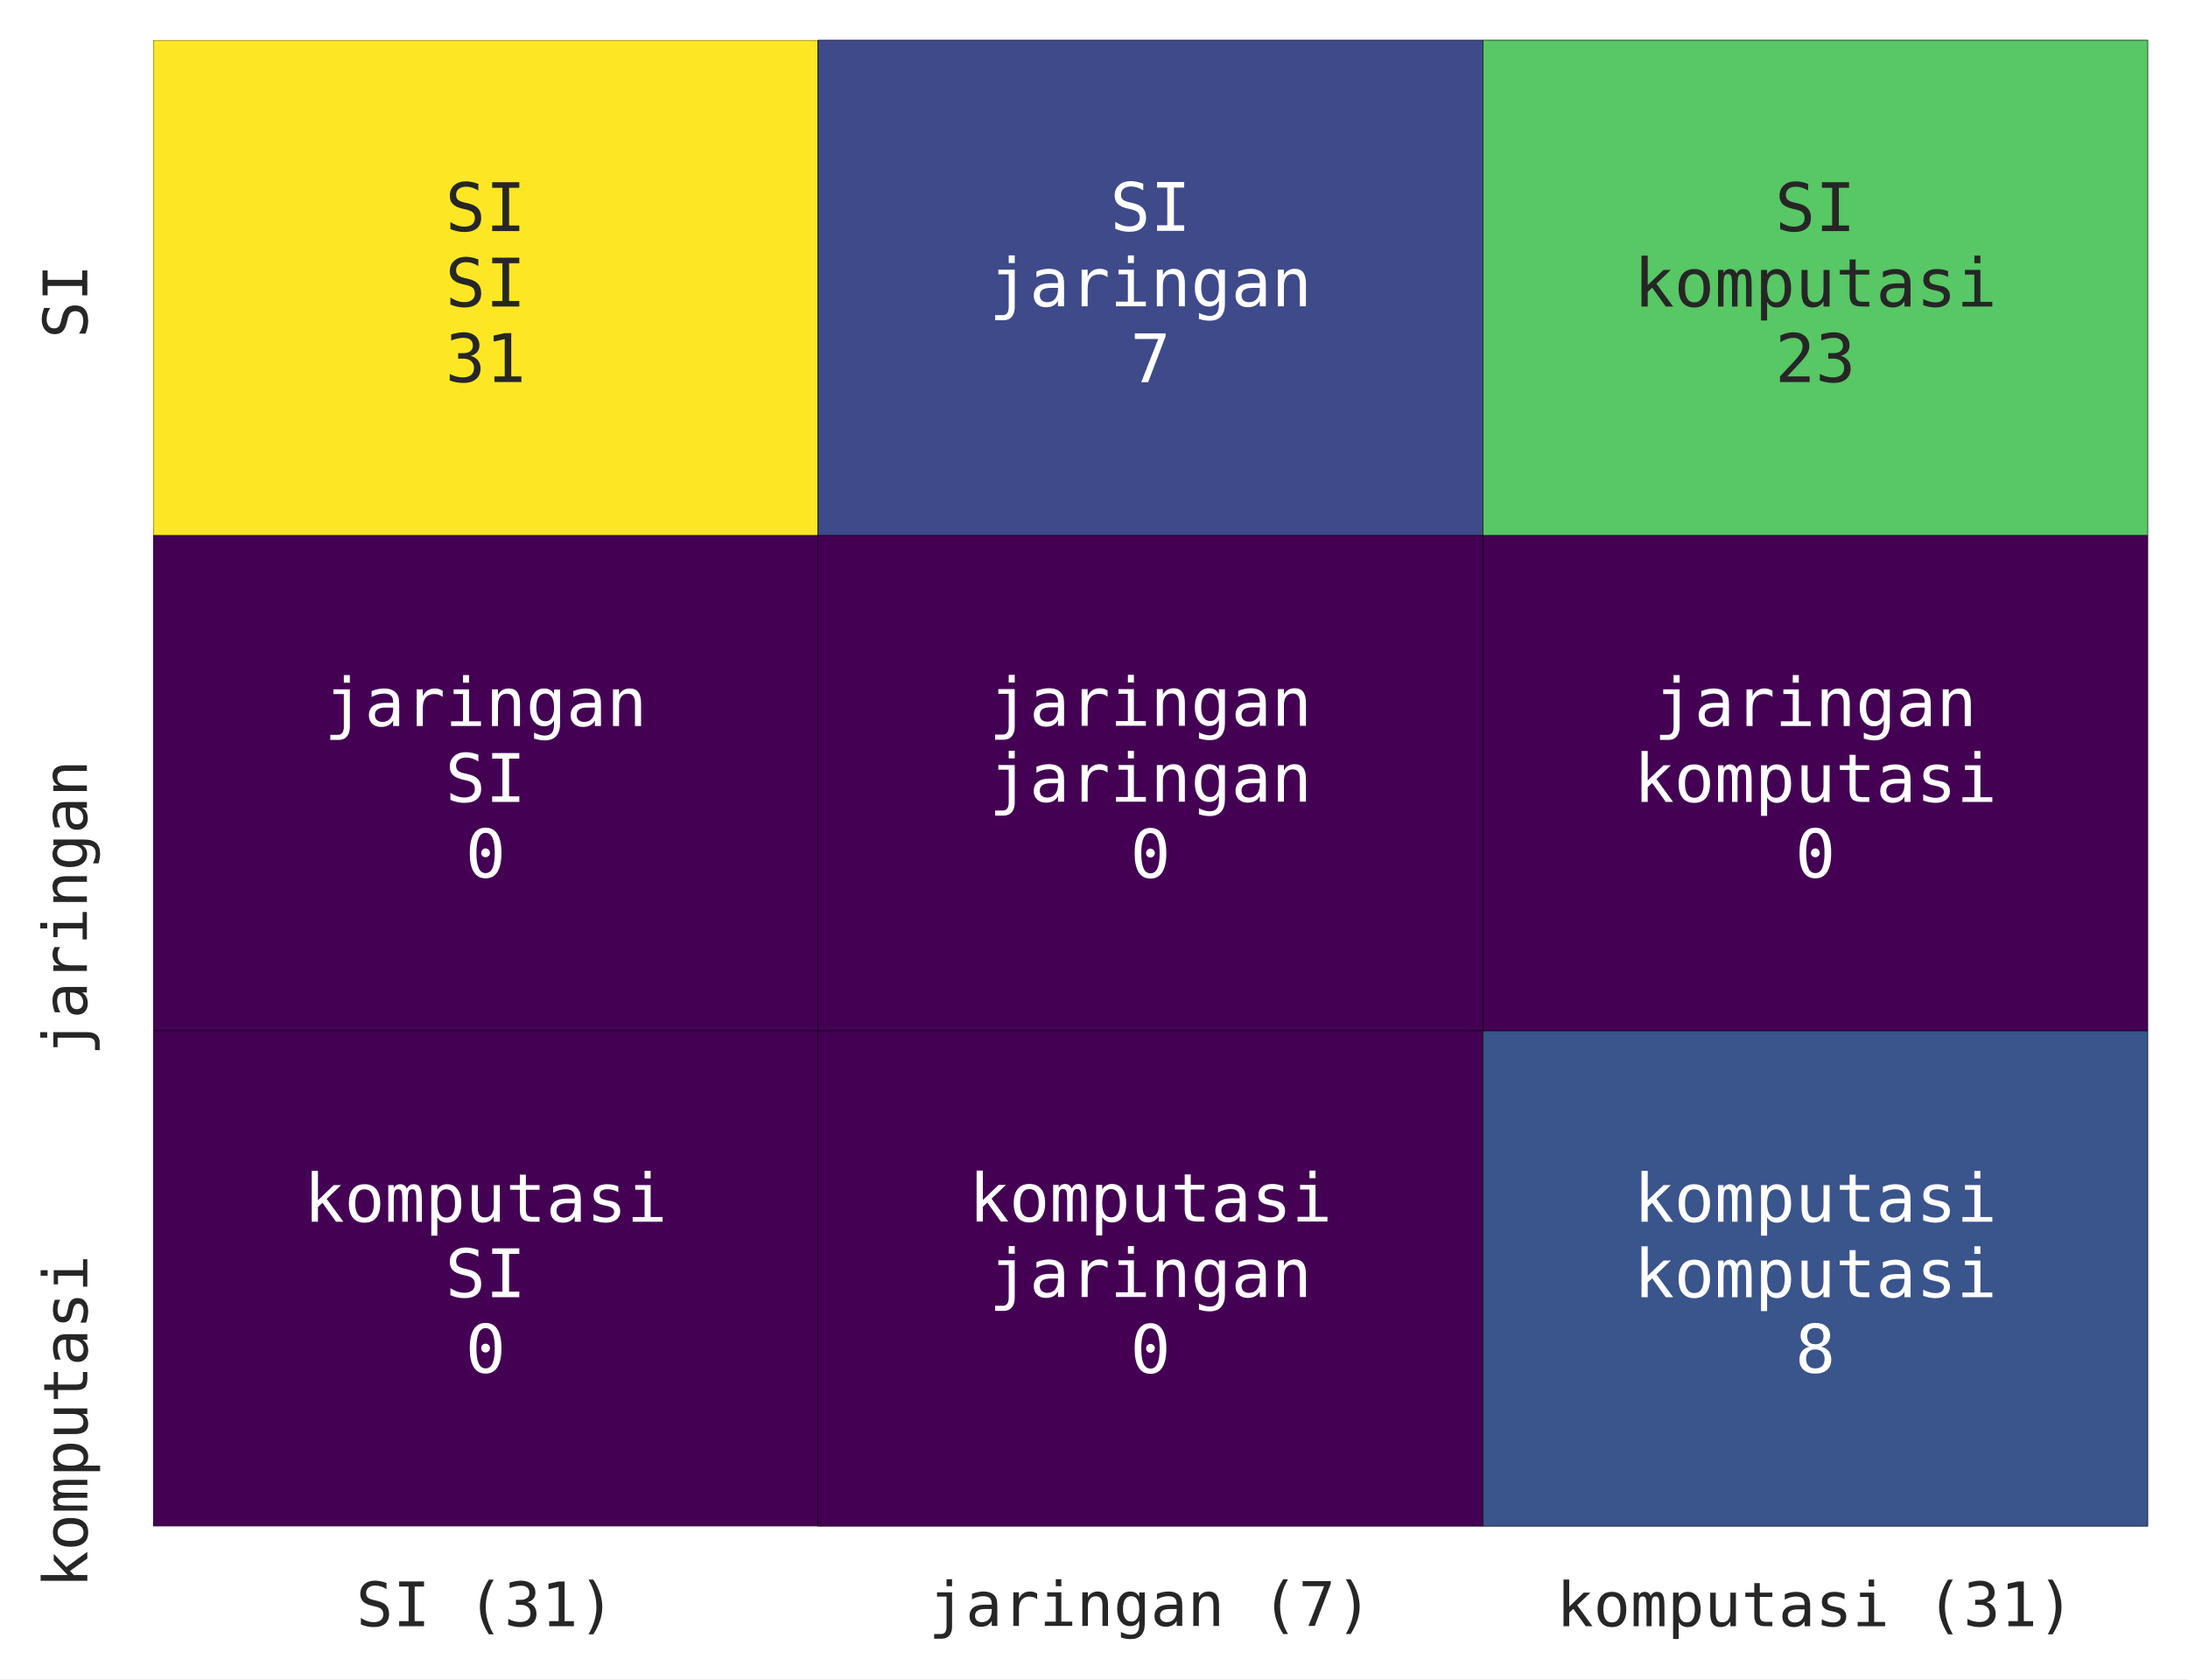
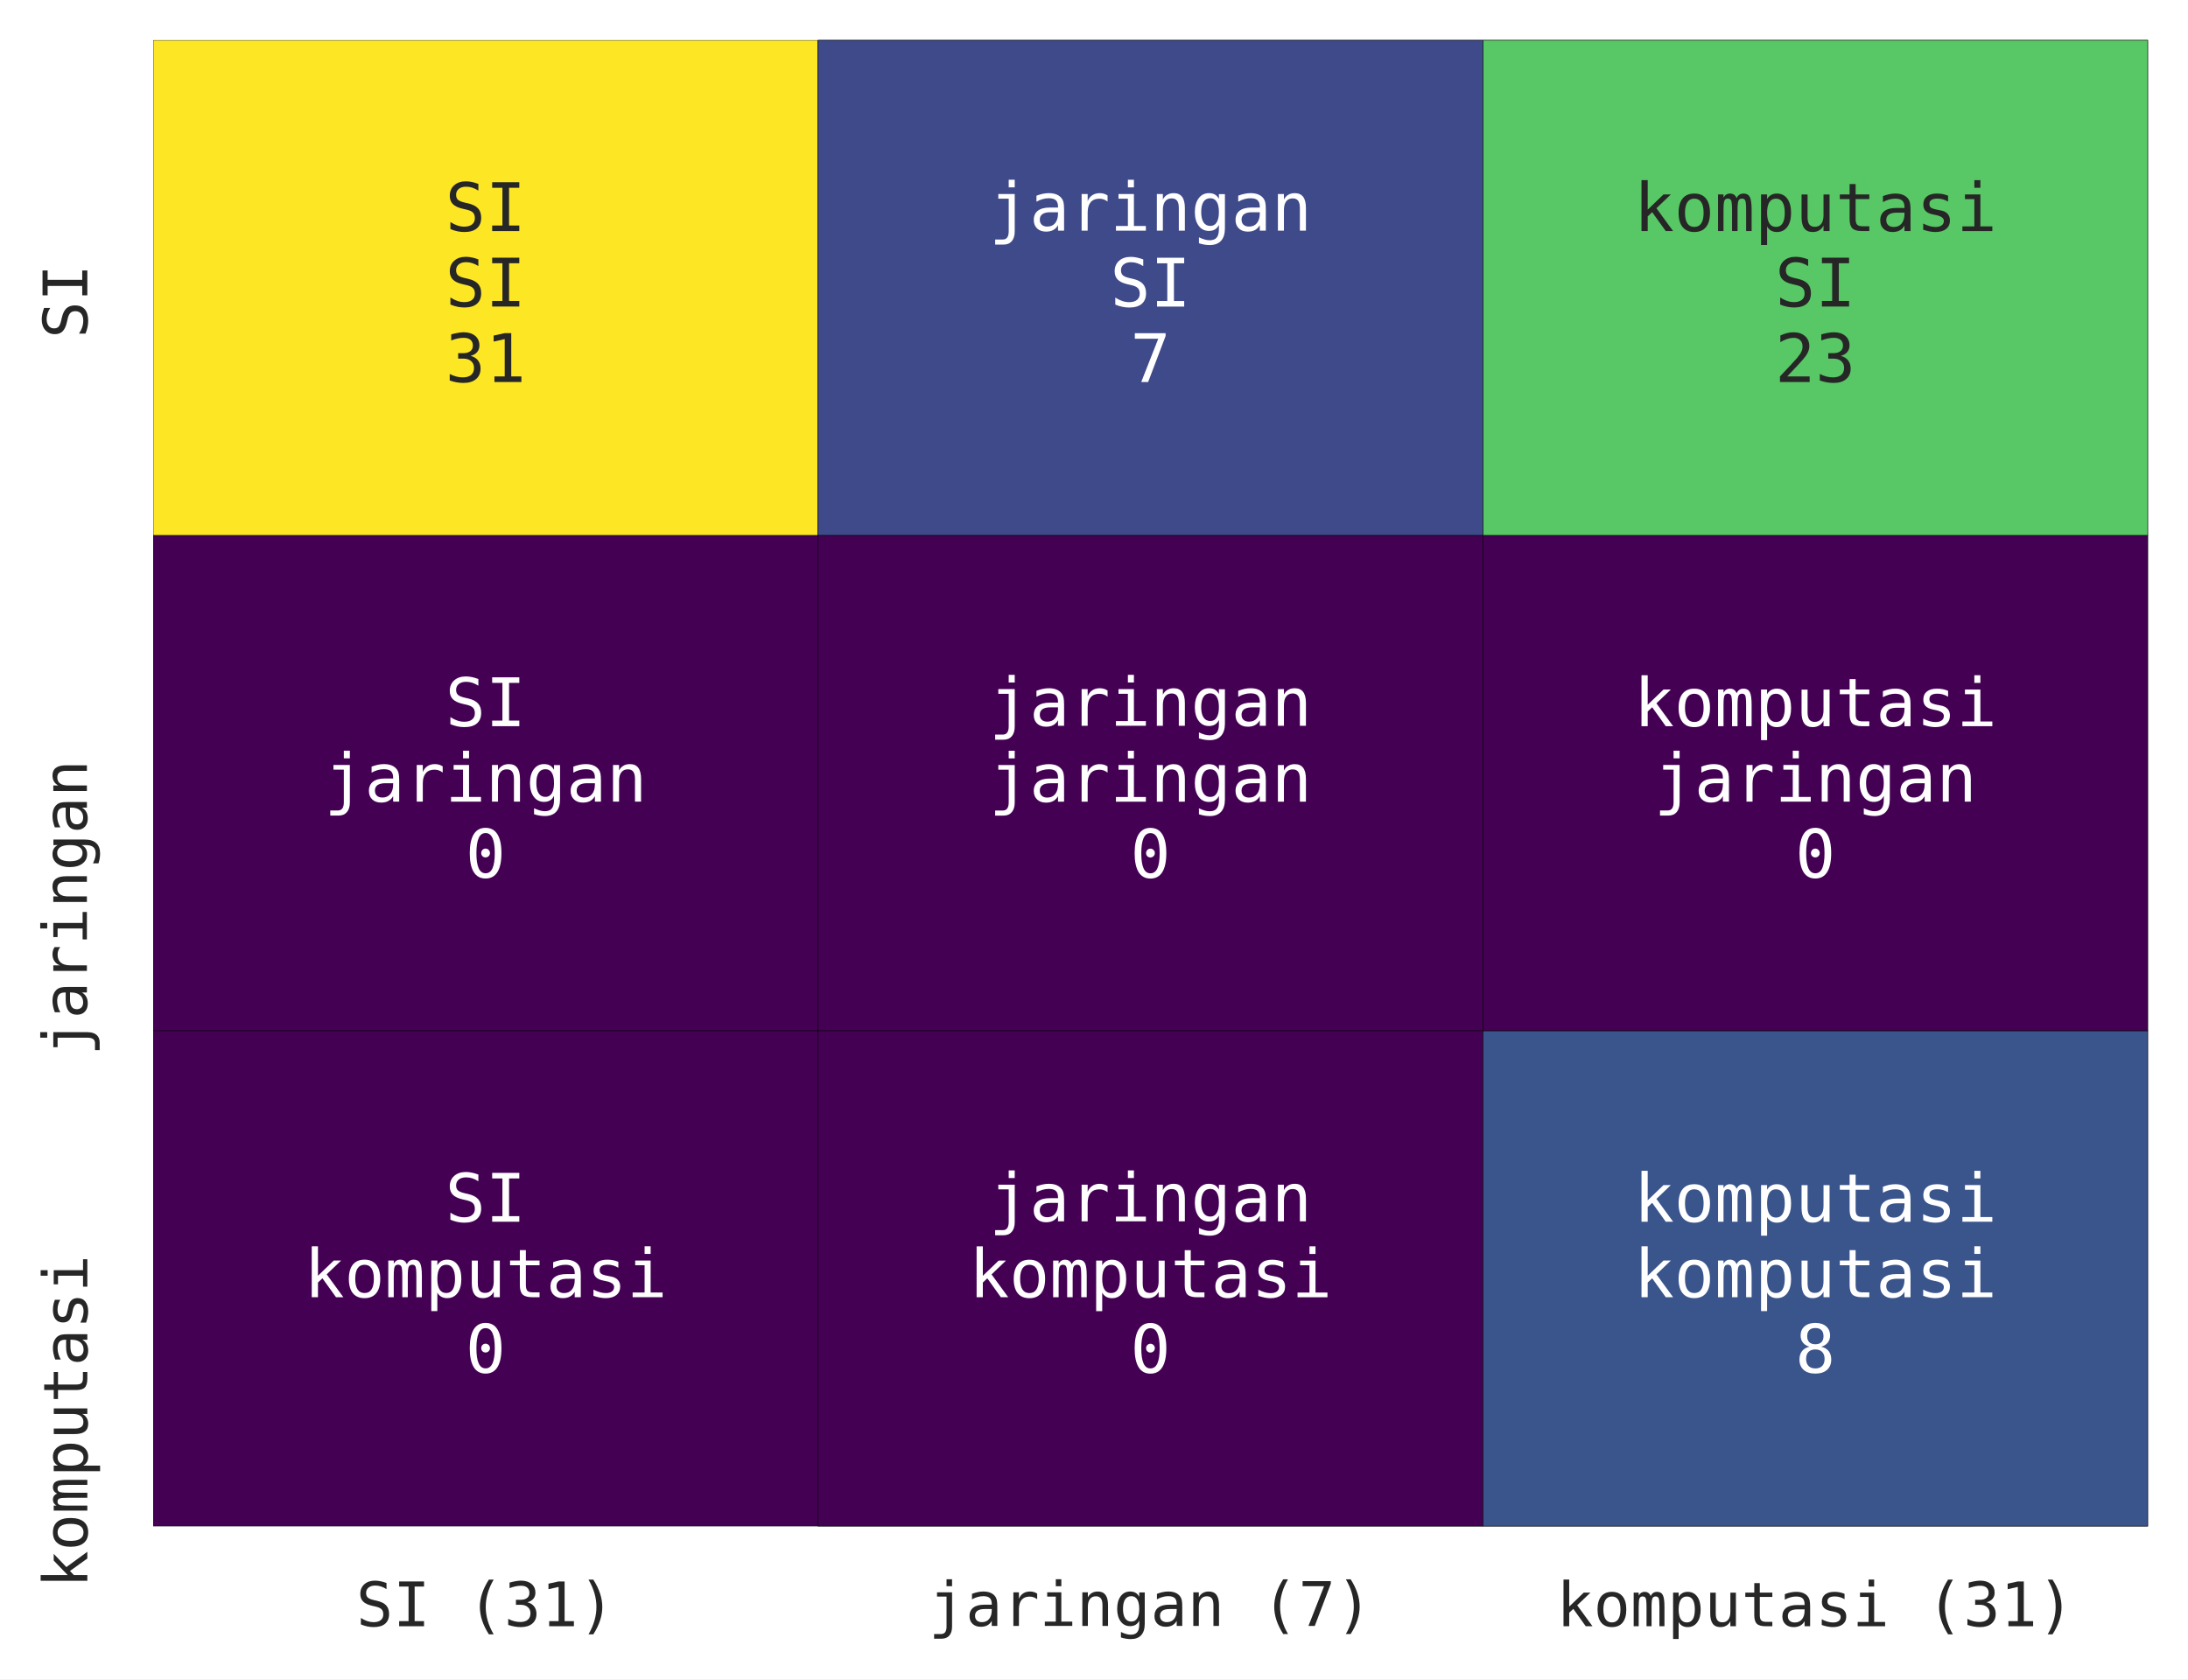
<svg xmlns="http://www.w3.org/2000/svg" xmlns:xlink="http://www.w3.org/1999/xlink" height="300.734pt" version="1.1" viewBox="0 0 391.742 300.734" width="391.742pt">
  <defs>
    <style type="text/css">*{stroke-linecap:butt;stroke-linejoin:round;}</style>
  </defs>
  <g id="figure_1">
    <g id="patch_1">
      <path d="M -0 300.734  L 391.742 300.734  L 391.742 0  L -0 0  z " style="fill:#ffffff;" />
    </g>
    <g id="axes_1">
      <g id="patch_2">
        <path d="M 27.422 273.312  L 384.542 273.312  L 384.542 7.2  L 27.422 7.2  z " style="fill:#eaeaf2;" />
      </g>
      <g id="matplotlib.axis_1">
        <g id="xtick_1">
          <g id="text_1">
            <g style="fill:#262626;" transform="translate(63.76336 291.2287)scale(0.11 -0.11)">
              <defs>
                <path d="M 49.422 70.406  L 49.422 60.406  Q 44.922 63.281 40.406 64.75  Q 35.891 66.219 31.297 66.219  Q 24.312 66.219 20.266 62.969  Q 16.219 59.719 16.219 54.203  Q 16.219 49.359 18.875 46.812  Q 21.531 44.281 28.812 42.578  L 33.984 41.406  Q 44.234 39.016 48.922 33.891  Q 53.609 28.766 53.609 19.922  Q 53.609 9.516 47.156 4.047  Q 40.719 -1.422 28.422 -1.422  Q 23.297 -1.422 18.109 -0.312  Q 12.938 0.781 7.719 2.984  L 7.719 13.484  Q 13.328 9.906 18.328 8.25  Q 23.344 6.594 28.422 6.594  Q 35.891 6.594 40.031 9.938  Q 44.188 13.281 44.188 19.281  Q 44.188 24.75 41.328 27.625  Q 38.484 30.516 31.391 32.078  L 26.125 33.297  Q 15.969 35.594 11.375 40.234  Q 6.781 44.875 6.781 52.688  Q 6.781 62.453 13.344 68.328  Q 19.922 74.219 30.812 74.219  Q 35.016 74.219 39.641 73.266  Q 44.281 72.312 49.422 70.406  z " id="DejaVuSansMono-83" />
                <path d="M 9.812 72.906  L 50.297 72.906  L 50.297 64.594  L 35.016 64.594  L 35.016 8.297  L 50.297 8.297  L 50.297 0  L 9.812 0  L 9.812 8.297  L 25.094 8.297  L 25.094 64.594  L 9.812 64.594  z " id="DejaVuSansMono-73" />
                <path id="DejaVuSansMono-32" />
                <path d="M 43.219 75.875  Q 36.719 64.75 33.516 53.688  Q 30.328 42.625 30.328 31.391  Q 30.328 20.219 33.516 9.125  Q 36.719 -1.953 43.219 -13.188  L 35.406 -13.188  Q 28.031 -1.562 24.406 9.438  Q 20.797 20.453 20.797 31.391  Q 20.797 42.281 24.406 53.312  Q 28.031 64.359 35.406 75.875  z " id="DejaVuSansMono-40" />
                <path d="M 37.891 39.016  Q 45.062 37.109 48.875 32.25  Q 52.688 27.391 52.688 20.125  Q 52.688 10.062 45.922 4.312  Q 39.156 -1.422 27.203 -1.422  Q 22.172 -1.422 16.938 -0.484  Q 11.719 0.438 6.688 2.203  L 6.688 12.016  Q 11.672 9.422 16.5 8.156  Q 21.344 6.891 26.125 6.891  Q 34.234 6.891 38.578 10.547  Q 42.922 14.203 42.922 21.094  Q 42.922 27.438 38.578 31.172  Q 34.234 34.906 26.812 34.906  L 19.281 34.906  L 19.281 43.016  L 26.812 43.016  Q 33.594 43.016 37.406 45.984  Q 41.219 48.969 41.219 54.297  Q 41.219 59.906 37.672 62.906  Q 34.125 65.922 27.594 65.922  Q 23.25 65.922 18.609 64.938  Q 13.969 63.969 8.891 62.016  L 8.891 71.094  Q 14.797 72.656 19.406 73.438  Q 24.031 74.219 27.594 74.219  Q 38.234 74.219 44.609 68.875  Q 50.984 63.531 50.984 54.688  Q 50.984 48.688 47.625 44.672  Q 44.281 40.672 37.891 39.016  z " id="DejaVuSansMono-51" />
                <path d="M 13.188 8.297  L 28.516 8.297  L 28.516 64.016  L 12.016 60.297  L 12.016 69.281  L 28.422 72.906  L 38.281 72.906  L 38.281 8.297  L 53.422 8.297  L 53.422 0  L 13.188 0  z " id="DejaVuSansMono-49" />
                <path d="M 17 75.875  L 24.812 75.875  Q 32.172 64.359 35.781 53.312  Q 39.406 42.281 39.406 31.391  Q 39.406 20.406 35.781 9.375  Q 32.172 -1.656 24.812 -13.188  L 17 -13.188  Q 23.484 -1.859 26.688 9.219  Q 29.891 20.312 29.891 31.391  Q 29.891 42.531 26.688 53.609  Q 23.484 64.703 17 75.875  z " id="DejaVuSansMono-41" />
              </defs>
              <use xlink:href="#DejaVuSansMono-83" />
              <use x="60.205" xlink:href="#DejaVuSansMono-73" />
              <use x="120.41" xlink:href="#DejaVuSansMono-32" />
              <use x="180.615" xlink:href="#DejaVuSansMono-40" />
              <use x="240.82" xlink:href="#DejaVuSansMono-51" />
              <use x="301.025" xlink:href="#DejaVuSansMono-49" />
              <use x="361.23" xlink:href="#DejaVuSansMono-41" />
            </g>
          </g>
        </g>
        <g id="xtick_2">
          <g id="text_2">
            <g style="fill:#262626;" transform="translate(166.2475 291.1703)scale(0.11 -0.11)">
              <defs>
                <path d="M 29.297 -0.984  L 29.297 47.703  L 13.812 47.703  L 13.812 54.688  L 38.281 54.688  L 38.281 -0.984  Q 38.281 -10.5 33.906 -15.641  Q 29.547 -20.797 21.484 -20.797  L 9.078 -20.797  L 9.078 -13.188  L 20.516 -13.188  Q 24.906 -13.188 27.094 -10.125  Q 29.297 -7.078 29.297 -0.984  z M 29.297 75.984  L 38.281 75.984  L 38.281 64.594  L 29.297 64.594  z " id="DejaVuSansMono-106" />
                <path d="M 34.281 27.484  L 31.297 27.484  Q 23.438 27.484 19.453 24.719  Q 15.484 21.969 15.484 16.5  Q 15.484 11.578 18.453 8.844  Q 21.438 6.109 26.703 6.109  Q 34.125 6.109 38.375 11.25  Q 42.625 16.406 42.672 25.484  L 42.672 27.484  z M 51.703 31.203  L 51.703 0  L 42.672 0  L 42.672 8.109  Q 39.797 3.219 35.422 0.891  Q 31.062 -1.422 24.812 -1.422  Q 16.453 -1.422 11.469 3.297  Q 6.5 8.016 6.5 15.922  Q 6.5 25.047 12.625 29.781  Q 18.75 34.516 30.609 34.516  L 42.672 34.516  L 42.672 35.938  Q 42.625 42.484 39.344 45.438  Q 36.078 48.391 28.906 48.391  Q 24.312 48.391 19.625 47.062  Q 14.938 45.75 10.5 43.219  L 10.5 52.203  Q 15.484 54.109 20.047 55.047  Q 24.609 56 28.906 56  Q 35.688 56 40.5 54  Q 45.312 52 48.297 48  Q 50.141 45.562 50.922 41.969  Q 51.703 38.375 51.703 31.203  z " id="DejaVuSansMono-97" />
                <path d="M 56.391 43.406  Q 53.516 45.656 50.531 46.672  Q 47.562 47.703 44 47.703  Q 35.594 47.703 31.141 42.422  Q 26.703 37.156 26.703 27.203  L 26.703 0  L 17.672 0  L 17.672 54.688  L 26.703 54.688  L 26.703 44  Q 28.953 49.812 33.609 52.906  Q 38.281 56 44.672 56  Q 48 56 50.875 55.172  Q 53.766 54.344 56.391 52.594  z " id="DejaVuSansMono-114" />
                <path d="M 12.5 54.688  L 35.5 54.688  L 35.5 6.984  L 53.328 6.984  L 53.328 0  L 8.688 0  L 8.688 6.984  L 26.516 6.984  L 26.516 47.703  L 12.5 47.703  z M 26.516 75.984  L 35.5 75.984  L 35.5 64.594  L 26.516 64.594  z " id="DejaVuSansMono-105" />
                <path d="M 51.312 33.891  L 51.312 0  L 42.281 0  L 42.281 33.891  Q 42.281 41.266 39.688 44.719  Q 37.109 48.188 31.594 48.188  Q 25.297 48.188 21.891 43.719  Q 18.5 39.266 18.5 30.906  L 18.5 0  L 9.516 0  L 9.516 54.688  L 18.5 54.688  L 18.5 46.484  Q 20.906 51.172 25 53.578  Q 29.109 56 34.719 56  Q 43.062 56 47.188 50.5  Q 51.312 45.016 51.312 33.891  z " id="DejaVuSansMono-110" />
                <path d="M 41.891 27.781  Q 41.891 37.891 38.594 43.141  Q 35.297 48.391 29 48.391  Q 22.406 48.391 18.938 43.141  Q 15.484 37.891 15.484 27.781  Q 15.484 17.672 18.969 12.375  Q 22.469 7.078 29.109 7.078  Q 35.297 7.078 38.594 12.391  Q 41.891 17.719 41.891 27.781  z M 50.875 3.516  Q 50.875 -8.797 45.062 -15.141  Q 39.266 -21.484 27.984 -21.484  Q 24.266 -21.484 20.203 -20.797  Q 16.156 -20.125 12.109 -18.797  L 12.109 -9.906  Q 16.891 -12.156 20.797 -13.234  Q 24.703 -14.312 27.984 -14.312  Q 35.25 -14.312 38.562 -10.344  Q 41.891 -6.391 41.891 2.203  L 41.891 2.594  L 41.891 8.688  Q 39.75 4.109 36.031 1.859  Q 32.328 -0.391 27 -0.391  Q 17.438 -0.391 11.719 7.266  Q 6 14.938 6 27.781  Q 6 40.672 11.719 48.328  Q 17.438 56 27 56  Q 32.281 56 35.938 53.906  Q 39.594 51.812 41.891 47.406  L 41.891 54.5  L 50.875 54.5  z " id="DejaVuSansMono-103" />
                <path d="M 6.781 72.906  L 52.688 72.906  L 52.688 68.703  L 26.609 0  L 16.312 0  L 41.703 64.594  L 6.781 64.594  z " id="DejaVuSansMono-55" />
              </defs>
              <use xlink:href="#DejaVuSansMono-106" />
              <use x="60.205" xlink:href="#DejaVuSansMono-97" />
              <use x="120.41" xlink:href="#DejaVuSansMono-114" />
              <use x="180.615" xlink:href="#DejaVuSansMono-105" />
              <use x="240.82" xlink:href="#DejaVuSansMono-110" />
              <use x="301.025" xlink:href="#DejaVuSansMono-103" />
              <use x="361.23" xlink:href="#DejaVuSansMono-97" />
              <use x="421.436" xlink:href="#DejaVuSansMono-110" />
              <use x="481.641" xlink:href="#DejaVuSansMono-32" />
              <use x="541.846" xlink:href="#DejaVuSansMono-40" />
              <use x="602.051" xlink:href="#DejaVuSansMono-55" />
              <use x="662.256" xlink:href="#DejaVuSansMono-41" />
            </g>
          </g>
        </g>
        <g id="xtick_3">
          <g id="text_3">
            <g style="fill:#262626;" transform="translate(278.6652 291.2287)scale(0.11 -0.11)">
              <defs>
                <path d="M 11.531 75.984  L 20.797 75.984  L 20.797 31.984  L 44.391 54.688  L 55.328 54.688  L 33.797 34.078  L 58.688 0  L 47.703 0  L 27.484 28.219  L 20.797 21.922  L 20.797 0  L 11.531 0  z " id="DejaVuSansMono-107" />
                <path d="M 30.078 48.391  Q 23.25 48.391 19.734 43.062  Q 16.219 37.75 16.219 27.297  Q 16.219 16.891 19.734 11.547  Q 23.25 6.203 30.078 6.203  Q 36.969 6.203 40.484 11.547  Q 44 16.891 44 27.297  Q 44 37.75 40.484 43.062  Q 36.969 48.391 30.078 48.391  z M 30.078 56  Q 41.453 56 47.484 48.625  Q 53.516 41.266 53.516 27.297  Q 53.516 13.281 47.5 5.922  Q 41.5 -1.422 30.078 -1.422  Q 18.703 -1.422 12.688 5.922  Q 6.688 13.281 6.688 27.297  Q 6.688 41.266 12.688 48.625  Q 18.703 56 30.078 56  z " id="DejaVuSansMono-111" />
                <path d="M 33.016 49.125  Q 34.672 52.641 37.234 54.312  Q 39.797 56 43.406 56  Q 50 56 52.703 50.891  Q 55.422 45.797 55.422 31.688  L 55.422 0  L 47.219 0  L 47.219 31.297  Q 47.219 42.875 45.922 45.672  Q 44.625 48.484 41.219 48.484  Q 37.312 48.484 35.859 45.484  Q 34.422 42.484 34.422 31.297  L 34.422 0  L 26.219 0  L 26.219 31.297  Q 26.219 43.016 24.828 45.75  Q 23.438 48.484 19.828 48.484  Q 16.266 48.484 14.875 45.484  Q 13.484 42.484 13.484 31.297  L 13.484 0  L 5.328 0  L 5.328 54.688  L 13.484 54.688  L 13.484 50  Q 15.094 52.938 17.5 54.469  Q 19.922 56 23 56  Q 26.703 56 29.172 54.297  Q 31.641 52.594 33.016 49.125  z " id="DejaVuSansMono-109" />
                <path d="M 18.312 6.891  L 18.312 -20.797  L 9.281 -20.797  L 9.281 54.688  L 18.312 54.688  L 18.312 47.703  Q 20.562 51.766 24.297 53.875  Q 28.031 56 32.906 56  Q 42.828 56 48.469 48.328  Q 54.109 40.672 54.109 27.094  Q 54.109 13.766 48.438 6.172  Q 42.781 -1.422 32.906 -1.422  Q 27.938 -1.422 24.188 0.703  Q 20.453 2.828 18.312 6.891  z M 44.672 27.297  Q 44.672 37.75 41.375 43.062  Q 38.094 48.391 31.594 48.391  Q 25.047 48.391 21.672 43.047  Q 18.312 37.703 18.312 27.297  Q 18.312 16.938 21.672 11.562  Q 25.047 6.203 31.594 6.203  Q 38.094 6.203 41.375 11.516  Q 44.672 16.844 44.672 27.297  z " id="DejaVuSansMono-112" />
                <path d="M 9.516 20.703  L 9.516 54.594  L 18.5 54.594  L 18.5 20.703  Q 18.5 13.328 21.109 9.859  Q 23.734 6.391 29.203 6.391  Q 35.547 6.391 38.906 10.859  Q 42.281 15.328 42.281 23.688  L 42.281 54.594  L 51.312 54.594  L 51.312 0  L 42.281 0  L 42.281 8.203  Q 39.891 3.469 35.766 1.016  Q 31.641 -1.422 26.125 -1.422  Q 17.719 -1.422 13.609 4.078  Q 9.516 9.578 9.516 20.703  z " id="DejaVuSansMono-117" />
                <path d="M 29.984 70.219  L 29.984 54.688  L 50.391 54.688  L 50.391 47.703  L 29.984 47.703  L 29.984 18.016  Q 29.984 11.969 32.281 9.562  Q 34.578 7.172 40.281 7.172  L 50.391 7.172  L 50.391 0  L 39.406 0  Q 29.297 0 25.141 4.047  Q 21 8.109 21 18.016  L 21 47.703  L 6.391 47.703  L 6.391 54.688  L 21 54.688  L 21 70.219  z " id="DejaVuSansMono-116" />
                <path d="M 47.516 52.781  L 47.516 44  Q 43.656 46.234 39.75 47.359  Q 35.844 48.484 31.781 48.484  Q 25.688 48.484 22.672 46.5  Q 19.672 44.531 19.672 40.484  Q 19.672 36.812 21.922 35  Q 24.172 33.203 33.109 31.5  L 36.719 30.812  Q 43.406 29.547 46.844 25.734  Q 50.297 21.922 50.297 15.828  Q 50.297 7.719 44.531 3.141  Q 38.766 -1.422 28.516 -1.422  Q 24.469 -1.422 20.016 -0.562  Q 15.578 0.297 10.406 2  L 10.406 11.281  Q 15.438 8.688 20.016 7.391  Q 24.609 6.109 28.719 6.109  Q 34.672 6.109 37.938 8.516  Q 41.219 10.938 41.219 15.281  Q 41.219 21.531 29.25 23.922  L 28.859 24.031  L 25.484 24.703  Q 17.719 26.219 14.156 29.812  Q 10.594 33.406 10.594 39.594  Q 10.594 47.469 15.906 51.734  Q 21.234 56 31.109 56  Q 35.5 56 39.547 55.188  Q 43.609 54.391 47.516 52.781  z " id="DejaVuSansMono-115" />
              </defs>
              <use xlink:href="#DejaVuSansMono-107" />
              <use x="60.205" xlink:href="#DejaVuSansMono-111" />
              <use x="120.41" xlink:href="#DejaVuSansMono-109" />
              <use x="180.615" xlink:href="#DejaVuSansMono-112" />
              <use x="240.82" xlink:href="#DejaVuSansMono-117" />
              <use x="301.025" xlink:href="#DejaVuSansMono-116" />
              <use x="361.23" xlink:href="#DejaVuSansMono-97" />
              <use x="421.436" xlink:href="#DejaVuSansMono-115" />
              <use x="481.641" xlink:href="#DejaVuSansMono-105" />
              <use x="541.846" xlink:href="#DejaVuSansMono-32" />
              <use x="602.051" xlink:href="#DejaVuSansMono-40" />
              <use x="662.256" xlink:href="#DejaVuSansMono-51" />
              <use x="722.461" xlink:href="#DejaVuSansMono-49" />
              <use x="782.666" xlink:href="#DejaVuSansMono-41" />
            </g>
          </g>
        </g>
      </g>
      <g id="matplotlib.axis_2">
        <g id="ytick_1">
          <g id="text_4">
            <g style="fill:#262626;" transform="translate(15.63391 60.58833)rotate(-90)scale(0.11 -0.11)">
              <use xlink:href="#DejaVuSansMono-83" />
              <use x="60.205" xlink:href="#DejaVuSansMono-73" />
            </g>
          </g>
        </g>
        <g id="ytick_2">
          <g id="text_5">
            <g style="fill:#262626;" transform="translate(15.55828 189.0556)rotate(-90)scale(0.11 -0.11)">
              <use xlink:href="#DejaVuSansMono-106" />
              <use x="60.205" xlink:href="#DejaVuSansMono-97" />
              <use x="120.41" xlink:href="#DejaVuSansMono-114" />
              <use x="180.615" xlink:href="#DejaVuSansMono-105" />
              <use x="240.82" xlink:href="#DejaVuSansMono-110" />
              <use x="301.025" xlink:href="#DejaVuSansMono-103" />
              <use x="361.23" xlink:href="#DejaVuSansMono-97" />
              <use x="421.436" xlink:href="#DejaVuSansMono-110" />
            </g>
          </g>
        </g>
        <g id="ytick_3">
          <g id="text_6">
            <g style="fill:#262626;" transform="translate(15.63391 284.3527)rotate(-90)scale(0.11 -0.11)">
              <use xlink:href="#DejaVuSansMono-107" />
              <use x="60.205" xlink:href="#DejaVuSansMono-111" />
              <use x="120.41" xlink:href="#DejaVuSansMono-109" />
              <use x="180.615" xlink:href="#DejaVuSansMono-112" />
              <use x="240.82" xlink:href="#DejaVuSansMono-117" />
              <use x="301.025" xlink:href="#DejaVuSansMono-116" />
              <use x="361.23" xlink:href="#DejaVuSansMono-97" />
              <use x="421.436" xlink:href="#DejaVuSansMono-115" />
              <use x="481.641" xlink:href="#DejaVuSansMono-105" />
            </g>
          </g>
        </g>
      </g>
      <g id="QuadMesh_1">
-         <path clip-path="url(#p9f98c8effc)" d="M 27.422 7.2  L 146.462 7.2  L 146.462 95.904  L 27.422 95.904  L 27.422 7.2  " style="fill:#fde725;stroke:#000000;stroke-width:0.1;" />
-         <path clip-path="url(#p9f98c8effc)" d="M 146.462 7.2  L 265.502 7.2  L 265.502 95.904  L 146.462 95.904  L 146.462 7.2  " style="fill:#3e4a89;stroke:#000000;stroke-width:0.1;" />
-         <path clip-path="url(#p9f98c8effc)" d="M 265.502 7.2  L 384.542 7.2  L 384.542 95.904  L 265.502 95.904  L 265.502 7.2  " style="fill:#58c765;stroke:#000000;stroke-width:0.1;" />
-         <path clip-path="url(#p9f98c8effc)" d="M 27.422 95.904  L 146.462 95.904  L 146.462 184.608  L 27.422 184.608  L 27.422 95.904  " style="fill:#440154;stroke:#000000;stroke-width:0.1;" />
-         <path clip-path="url(#p9f98c8effc)" d="M 146.462 95.904  L 265.502 95.904  L 265.502 184.608  L 146.462 184.608  L 146.462 95.904  " style="fill:#440154;stroke:#000000;stroke-width:0.1;" />
-         <path clip-path="url(#p9f98c8effc)" d="M 265.502 95.904  L 384.542 95.904  L 384.542 184.608  L 265.502 184.608  L 265.502 95.904  " style="fill:#440154;stroke:#000000;stroke-width:0.1;" />
-         <path clip-path="url(#p9f98c8effc)" d="M 27.422 184.608  L 146.462 184.608  L 146.462 273.312  L 27.422 273.312  L 27.422 184.608  " style="fill:#440154;stroke:#000000;stroke-width:0.1;" />
-         <path clip-path="url(#p9f98c8effc)" d="M 146.462 184.608  L 265.502 184.608  L 265.502 273.312  L 146.462 273.312  L 146.462 184.608  " style="fill:#440154;stroke:#000000;stroke-width:0.1;" />
-         <path clip-path="url(#p9f98c8effc)" d="M 265.502 184.608  L 384.542 184.608  L 384.542 273.312  L 265.502 273.312  L 265.502 184.608  " style="fill:#3a548c;stroke:#000000;stroke-width:0.1;" />
+         <path clip-path="url(#p339640bab2)" d="M 27.422 7.2  L 146.462 7.2  L 146.462 95.904  L 27.422 95.904  L 27.422 7.2  " style="fill:#fde725;stroke:#000000;stroke-width:0.1;" />
+         <path clip-path="url(#p339640bab2)" d="M 146.462 7.2  L 265.502 7.2  L 265.502 95.904  L 146.462 95.904  L 146.462 7.2  " style="fill:#3e4a89;stroke:#000000;stroke-width:0.1;" />
+         <path clip-path="url(#p339640bab2)" d="M 265.502 7.2  L 384.542 7.2  L 384.542 95.904  L 265.502 95.904  L 265.502 7.2  " style="fill:#58c765;stroke:#000000;stroke-width:0.1;" />
+         <path clip-path="url(#p339640bab2)" d="M 27.422 95.904  L 146.462 95.904  L 146.462 184.608  L 27.422 184.608  L 27.422 95.904  " style="fill:#440154;stroke:#000000;stroke-width:0.1;" />
+         <path clip-path="url(#p339640bab2)" d="M 146.462 95.904  L 265.502 95.904  L 265.502 184.608  L 146.462 184.608  L 146.462 95.904  " style="fill:#440154;stroke:#000000;stroke-width:0.1;" />
+         <path clip-path="url(#p339640bab2)" d="M 265.502 95.904  L 384.542 95.904  L 384.542 184.608  L 265.502 184.608  L 265.502 95.904  " style="fill:#440154;stroke:#000000;stroke-width:0.1;" />
+         <path clip-path="url(#p339640bab2)" d="M 27.422 184.608  L 146.462 184.608  L 146.462 273.312  L 27.422 273.312  L 27.422 184.608  " style="fill:#440154;stroke:#000000;stroke-width:0.1;" />
+         <path clip-path="url(#p339640bab2)" d="M 146.462 184.608  L 265.502 184.608  L 265.502 273.312  L 146.462 273.312  L 146.462 184.608  " style="fill:#440154;stroke:#000000;stroke-width:0.1;" />
+         <path clip-path="url(#p339640bab2)" d="M 265.502 184.608  L 384.542 184.608  L 384.542 273.312  L 265.502 273.312  L 265.502 184.608  " style="fill:#3a548c;stroke:#000000;stroke-width:0.1;" />
      </g>
      <g id="text_7">
        <g style="fill:#262626;" transform="translate(79.71719 41.38125)scale(0.12 -0.12)">
          <use xlink:href="#DejaVuSansMono-83" />
          <use x="60.205" xlink:href="#DejaVuSansMono-73" />
        </g>
        <g style="fill:#262626;" transform="translate(79.71719 54.89513)scale(0.12 -0.12)">
          <use xlink:href="#DejaVuSansMono-83" />
          <use x="60.205" xlink:href="#DejaVuSansMono-73" />
        </g>
        <g style="fill:#262626;" transform="translate(79.71719 68.409)scale(0.12 -0.12)">
          <use xlink:href="#DejaVuSansMono-51" />
          <use x="60.205" xlink:href="#DejaVuSansMono-49" />
        </g>
      </g>
      <g id="text_8">
-         <g style="fill:#ffffff;" transform="translate(198.7572 41.34)scale(0.12 -0.12)">
-           <use xlink:href="#DejaVuSansMono-83" />
-           <use x="60.205" xlink:href="#DejaVuSansMono-73" />
-         </g>
-         <g style="fill:#ffffff;" transform="translate(177.0841 54.85388)scale(0.12 -0.12)">
-           <use xlink:href="#DejaVuSansMono-106" />
-           <use x="60.205" xlink:href="#DejaVuSansMono-97" />
-           <use x="120.41" xlink:href="#DejaVuSansMono-114" />
-           <use x="180.615" xlink:href="#DejaVuSansMono-105" />
-           <use x="240.82" xlink:href="#DejaVuSansMono-110" />
-           <use x="301.025" xlink:href="#DejaVuSansMono-103" />
-           <use x="361.23" xlink:href="#DejaVuSansMono-97" />
-           <use x="421.436" xlink:href="#DejaVuSansMono-110" />
-         </g>
-         <g style="fill:#ffffff;" transform="translate(202.3694 68.45025)scale(0.12 -0.12)">
+         <g style="fill:#ffffff;" transform="translate(177.0841 41.30812)scale(0.12 -0.12)">
+           <use xlink:href="#DejaVuSansMono-106" />
+           <use x="60.205" xlink:href="#DejaVuSansMono-97" />
+           <use x="120.41" xlink:href="#DejaVuSansMono-114" />
+           <use x="180.615" xlink:href="#DejaVuSansMono-105" />
+           <use x="240.82" xlink:href="#DejaVuSansMono-110" />
+           <use x="301.025" xlink:href="#DejaVuSansMono-103" />
+           <use x="361.23" xlink:href="#DejaVuSansMono-97" />
+           <use x="421.436" xlink:href="#DejaVuSansMono-110" />
+         </g>
+         <g style="fill:#ffffff;" transform="translate(198.7572 54.9045)scale(0.12 -0.12)">
+           <use xlink:href="#DejaVuSansMono-83" />
+           <use x="60.205" xlink:href="#DejaVuSansMono-73" />
+         </g>
+         <g style="fill:#ffffff;" transform="translate(202.3694 68.41837)scale(0.12 -0.12)">
          <use xlink:href="#DejaVuSansMono-55" />
        </g>
      </g>
      <g id="text_9">
-         <g style="fill:#262626;" transform="translate(317.7972 41.38125)scale(0.12 -0.12)">
-           <use xlink:href="#DejaVuSansMono-83" />
-           <use x="60.205" xlink:href="#DejaVuSansMono-73" />
-         </g>
-         <g style="fill:#262626;" transform="translate(292.5119 54.89513)scale(0.12 -0.12)">
-           <use xlink:href="#DejaVuSansMono-107" />
-           <use x="60.205" xlink:href="#DejaVuSansMono-111" />
-           <use x="120.41" xlink:href="#DejaVuSansMono-109" />
-           <use x="180.615" xlink:href="#DejaVuSansMono-112" />
-           <use x="240.82" xlink:href="#DejaVuSansMono-117" />
-           <use x="301.025" xlink:href="#DejaVuSansMono-116" />
-           <use x="361.23" xlink:href="#DejaVuSansMono-97" />
-           <use x="421.436" xlink:href="#DejaVuSansMono-115" />
-           <use x="481.641" xlink:href="#DejaVuSansMono-105" />
+         <g style="fill:#262626;" transform="translate(292.5119 41.38125)scale(0.12 -0.12)">
+           <use xlink:href="#DejaVuSansMono-107" />
+           <use x="60.205" xlink:href="#DejaVuSansMono-111" />
+           <use x="120.41" xlink:href="#DejaVuSansMono-109" />
+           <use x="180.615" xlink:href="#DejaVuSansMono-112" />
+           <use x="240.82" xlink:href="#DejaVuSansMono-117" />
+           <use x="301.025" xlink:href="#DejaVuSansMono-116" />
+           <use x="361.23" xlink:href="#DejaVuSansMono-97" />
+           <use x="421.436" xlink:href="#DejaVuSansMono-115" />
+           <use x="481.641" xlink:href="#DejaVuSansMono-105" />
+         </g>
+         <g style="fill:#262626;" transform="translate(317.7972 54.89513)scale(0.12 -0.12)">
+           <use xlink:href="#DejaVuSansMono-83" />
+           <use x="60.205" xlink:href="#DejaVuSansMono-73" />
        </g>
        <g style="fill:#262626;" transform="translate(317.7972 68.409)scale(0.12 -0.12)">
          <defs>
            <path d="M 18.219 8.297  L 51.703 8.297  L 51.703 0  L 7.422 0  L 7.422 8.297  Q 16.547 17.922 23.375 25.297  Q 30.219 32.672 32.812 35.688  Q 37.703 41.656 39.406 45.344  Q 41.109 49.031 41.109 52.875  Q 41.109 58.984 37.516 62.453  Q 33.938 65.922 27.688 65.922  Q 23.25 65.922 18.359 64.312  Q 13.484 62.703 8.016 59.422  L 8.016 69.391  Q 13.031 71.781 17.891 73  Q 22.75 74.219 27.484 74.219  Q 38.188 74.219 44.703 68.531  Q 51.219 62.844 51.219 53.609  Q 51.219 48.922 49.047 44.234  Q 46.875 39.547 42 33.891  Q 39.266 30.719 34.062 25.094  Q 28.859 19.484 18.219 8.297  z " id="DejaVuSansMono-50" />
          </defs>
          <use xlink:href="#DejaVuSansMono-50" />
          <use x="60.205" xlink:href="#DejaVuSansMono-51" />
        </g>
      </g>
      <g id="text_10">
-         <g style="fill:#ffffff;" transform="translate(58.04406 130.0121)scale(0.12 -0.12)">
-           <use xlink:href="#DejaVuSansMono-106" />
-           <use x="60.205" xlink:href="#DejaVuSansMono-97" />
-           <use x="120.41" xlink:href="#DejaVuSansMono-114" />
-           <use x="180.615" xlink:href="#DejaVuSansMono-105" />
-           <use x="240.82" xlink:href="#DejaVuSansMono-110" />
-           <use x="301.025" xlink:href="#DejaVuSansMono-103" />
-           <use x="361.23" xlink:href="#DejaVuSansMono-97" />
-           <use x="421.436" xlink:href="#DejaVuSansMono-110" />
-         </g>
-         <g style="fill:#ffffff;" transform="translate(79.71719 143.6085)scale(0.12 -0.12)">
-           <use xlink:href="#DejaVuSansMono-83" />
-           <use x="60.205" xlink:href="#DejaVuSansMono-73" />
-         </g>
-         <g style="fill:#ffffff;" transform="translate(83.32937 157.1224)scale(0.12 -0.12)">
+         <g style="fill:#ffffff;" transform="translate(79.71719 130.044)scale(0.12 -0.12)">
+           <use xlink:href="#DejaVuSansMono-83" />
+           <use x="60.205" xlink:href="#DejaVuSansMono-73" />
+         </g>
+         <g style="fill:#ffffff;" transform="translate(58.04406 143.5579)scale(0.12 -0.12)">
+           <use xlink:href="#DejaVuSansMono-106" />
+           <use x="60.205" xlink:href="#DejaVuSansMono-97" />
+           <use x="120.41" xlink:href="#DejaVuSansMono-114" />
+           <use x="180.615" xlink:href="#DejaVuSansMono-105" />
+           <use x="240.82" xlink:href="#DejaVuSansMono-110" />
+           <use x="301.025" xlink:href="#DejaVuSansMono-103" />
+           <use x="361.23" xlink:href="#DejaVuSansMono-97" />
+           <use x="421.436" xlink:href="#DejaVuSansMono-110" />
+         </g>
+         <g style="fill:#ffffff;" transform="translate(83.32937 157.1542)scale(0.12 -0.12)">
          <defs>
            <path d="M 23.578 36.625  Q 23.578 39.312 25.453 41.266  Q 27.344 43.219 29.984 43.219  Q 32.719 43.219 34.672 41.266  Q 36.625 39.312 36.625 36.625  Q 36.625 33.891 34.688 31.984  Q 32.766 30.078 29.984 30.078  Q 27.25 30.078 25.406 31.938  Q 23.578 33.797 23.578 36.625  z M 30.078 66.406  Q 23.188 66.406 19.797 58.984  Q 16.406 51.562 16.406 36.375  Q 16.406 21.234 19.797 13.812  Q 23.188 6.391 30.078 6.391  Q 37.016 6.391 40.406 13.812  Q 43.797 21.234 43.797 36.375  Q 43.797 51.562 40.406 58.984  Q 37.016 66.406 30.078 66.406  z M 30.078 74.219  Q 41.75 74.219 47.734 64.641  Q 53.719 55.078 53.719 36.375  Q 53.719 17.719 47.734 8.141  Q 41.75 -1.422 30.078 -1.422  Q 18.406 -1.422 12.453 8.141  Q 6.5 17.719 6.5 36.375  Q 6.5 55.078 12.453 64.641  Q 18.406 74.219 30.078 74.219  z " id="DejaVuSansMono-48" />
          </defs>
          <use xlink:href="#DejaVuSansMono-48" />
        </g>
      </g>
      <g id="text_11">
        <g style="fill:#ffffff;" transform="translate(177.0841 129.9709)scale(0.12 -0.12)">
          <use xlink:href="#DejaVuSansMono-106" />
          <use x="60.205" xlink:href="#DejaVuSansMono-97" />
          <use x="120.41" xlink:href="#DejaVuSansMono-114" />
          <use x="180.615" xlink:href="#DejaVuSansMono-105" />
          <use x="240.82" xlink:href="#DejaVuSansMono-110" />
          <use x="301.025" xlink:href="#DejaVuSansMono-103" />
          <use x="361.23" xlink:href="#DejaVuSansMono-97" />
          <use x="421.436" xlink:href="#DejaVuSansMono-110" />
        </g>
        <g style="fill:#ffffff;" transform="translate(177.0841 143.5673)scale(0.12 -0.12)">
          <use xlink:href="#DejaVuSansMono-106" />
          <use x="60.205" xlink:href="#DejaVuSansMono-97" />
          <use x="120.41" xlink:href="#DejaVuSansMono-114" />
          <use x="180.615" xlink:href="#DejaVuSansMono-105" />
          <use x="240.82" xlink:href="#DejaVuSansMono-110" />
          <use x="301.025" xlink:href="#DejaVuSansMono-103" />
          <use x="361.23" xlink:href="#DejaVuSansMono-97" />
          <use x="421.436" xlink:href="#DejaVuSansMono-110" />
        </g>
        <g style="fill:#ffffff;" transform="translate(202.3694 157.1636)scale(0.12 -0.12)">
          <use xlink:href="#DejaVuSansMono-48" />
        </g>
      </g>
      <g id="text_12">
-         <g style="fill:#ffffff;" transform="translate(296.1241 130.0121)scale(0.12 -0.12)">
-           <use xlink:href="#DejaVuSansMono-106" />
-           <use x="60.205" xlink:href="#DejaVuSansMono-97" />
-           <use x="120.41" xlink:href="#DejaVuSansMono-114" />
-           <use x="180.615" xlink:href="#DejaVuSansMono-105" />
-           <use x="240.82" xlink:href="#DejaVuSansMono-110" />
-           <use x="301.025" xlink:href="#DejaVuSansMono-103" />
-           <use x="361.23" xlink:href="#DejaVuSansMono-97" />
-           <use x="421.436" xlink:href="#DejaVuSansMono-110" />
-         </g>
-         <g style="fill:#ffffff;" transform="translate(292.5119 143.6085)scale(0.12 -0.12)">
-           <use xlink:href="#DejaVuSansMono-107" />
-           <use x="60.205" xlink:href="#DejaVuSansMono-111" />
-           <use x="120.41" xlink:href="#DejaVuSansMono-109" />
-           <use x="180.615" xlink:href="#DejaVuSansMono-112" />
-           <use x="240.82" xlink:href="#DejaVuSansMono-117" />
-           <use x="301.025" xlink:href="#DejaVuSansMono-116" />
-           <use x="361.23" xlink:href="#DejaVuSansMono-97" />
-           <use x="421.436" xlink:href="#DejaVuSansMono-115" />
-           <use x="481.641" xlink:href="#DejaVuSansMono-105" />
-         </g>
-         <g style="fill:#ffffff;" transform="translate(321.4094 157.1224)scale(0.12 -0.12)">
+         <g style="fill:#ffffff;" transform="translate(292.5119 130.044)scale(0.12 -0.12)">
+           <use xlink:href="#DejaVuSansMono-107" />
+           <use x="60.205" xlink:href="#DejaVuSansMono-111" />
+           <use x="120.41" xlink:href="#DejaVuSansMono-109" />
+           <use x="180.615" xlink:href="#DejaVuSansMono-112" />
+           <use x="240.82" xlink:href="#DejaVuSansMono-117" />
+           <use x="301.025" xlink:href="#DejaVuSansMono-116" />
+           <use x="361.23" xlink:href="#DejaVuSansMono-97" />
+           <use x="421.436" xlink:href="#DejaVuSansMono-115" />
+           <use x="481.641" xlink:href="#DejaVuSansMono-105" />
+         </g>
+         <g style="fill:#ffffff;" transform="translate(296.1241 143.5579)scale(0.12 -0.12)">
+           <use xlink:href="#DejaVuSansMono-106" />
+           <use x="60.205" xlink:href="#DejaVuSansMono-97" />
+           <use x="120.41" xlink:href="#DejaVuSansMono-114" />
+           <use x="180.615" xlink:href="#DejaVuSansMono-105" />
+           <use x="240.82" xlink:href="#DejaVuSansMono-110" />
+           <use x="301.025" xlink:href="#DejaVuSansMono-103" />
+           <use x="361.23" xlink:href="#DejaVuSansMono-97" />
+           <use x="421.436" xlink:href="#DejaVuSansMono-110" />
+         </g>
+         <g style="fill:#ffffff;" transform="translate(321.4094 157.1542)scale(0.12 -0.12)">
          <use xlink:href="#DejaVuSansMono-48" />
        </g>
      </g>
      <g id="text_13">
-         <g style="fill:#ffffff;" transform="translate(54.43187 218.7893)scale(0.12 -0.12)">
-           <use xlink:href="#DejaVuSansMono-107" />
-           <use x="60.205" xlink:href="#DejaVuSansMono-111" />
-           <use x="120.41" xlink:href="#DejaVuSansMono-109" />
-           <use x="180.615" xlink:href="#DejaVuSansMono-112" />
-           <use x="240.82" xlink:href="#DejaVuSansMono-117" />
-           <use x="301.025" xlink:href="#DejaVuSansMono-116" />
-           <use x="361.23" xlink:href="#DejaVuSansMono-97" />
-           <use x="421.436" xlink:href="#DejaVuSansMono-115" />
-           <use x="481.641" xlink:href="#DejaVuSansMono-105" />
-         </g>
-         <g style="fill:#ffffff;" transform="translate(79.71719 232.3031)scale(0.12 -0.12)">
-           <use xlink:href="#DejaVuSansMono-83" />
-           <use x="60.205" xlink:href="#DejaVuSansMono-73" />
+         <g style="fill:#ffffff;" transform="translate(79.71719 218.7893)scale(0.12 -0.12)">
+           <use xlink:href="#DejaVuSansMono-83" />
+           <use x="60.205" xlink:href="#DejaVuSansMono-73" />
+         </g>
+         <g style="fill:#ffffff;" transform="translate(54.43187 232.3031)scale(0.12 -0.12)">
+           <use xlink:href="#DejaVuSansMono-107" />
+           <use x="60.205" xlink:href="#DejaVuSansMono-111" />
+           <use x="120.41" xlink:href="#DejaVuSansMono-109" />
+           <use x="180.615" xlink:href="#DejaVuSansMono-112" />
+           <use x="240.82" xlink:href="#DejaVuSansMono-117" />
+           <use x="301.025" xlink:href="#DejaVuSansMono-116" />
+           <use x="361.23" xlink:href="#DejaVuSansMono-97" />
+           <use x="421.436" xlink:href="#DejaVuSansMono-115" />
+           <use x="481.641" xlink:href="#DejaVuSansMono-105" />
        </g>
        <g style="fill:#ffffff;" transform="translate(83.32937 245.817)scale(0.12 -0.12)">
          <use xlink:href="#DejaVuSansMono-48" />
        </g>
      </g>
      <g id="text_14">
-         <g style="fill:#ffffff;" transform="translate(173.4719 218.748)scale(0.12 -0.12)">
-           <use xlink:href="#DejaVuSansMono-107" />
-           <use x="60.205" xlink:href="#DejaVuSansMono-111" />
-           <use x="120.41" xlink:href="#DejaVuSansMono-109" />
-           <use x="180.615" xlink:href="#DejaVuSansMono-112" />
-           <use x="240.82" xlink:href="#DejaVuSansMono-117" />
-           <use x="301.025" xlink:href="#DejaVuSansMono-116" />
-           <use x="361.23" xlink:href="#DejaVuSansMono-97" />
-           <use x="421.436" xlink:href="#DejaVuSansMono-115" />
-           <use x="481.641" xlink:href="#DejaVuSansMono-105" />
-         </g>
-         <g style="fill:#ffffff;" transform="translate(177.0841 232.2619)scale(0.12 -0.12)">
-           <use xlink:href="#DejaVuSansMono-106" />
-           <use x="60.205" xlink:href="#DejaVuSansMono-97" />
-           <use x="120.41" xlink:href="#DejaVuSansMono-114" />
-           <use x="180.615" xlink:href="#DejaVuSansMono-105" />
-           <use x="240.82" xlink:href="#DejaVuSansMono-110" />
-           <use x="301.025" xlink:href="#DejaVuSansMono-103" />
-           <use x="361.23" xlink:href="#DejaVuSansMono-97" />
-           <use x="421.436" xlink:href="#DejaVuSansMono-110" />
-         </g>
-         <g style="fill:#ffffff;" transform="translate(202.3694 245.8582)scale(0.12 -0.12)">
+         <g style="fill:#ffffff;" transform="translate(177.0841 218.7161)scale(0.12 -0.12)">
+           <use xlink:href="#DejaVuSansMono-106" />
+           <use x="60.205" xlink:href="#DejaVuSansMono-97" />
+           <use x="120.41" xlink:href="#DejaVuSansMono-114" />
+           <use x="180.615" xlink:href="#DejaVuSansMono-105" />
+           <use x="240.82" xlink:href="#DejaVuSansMono-110" />
+           <use x="301.025" xlink:href="#DejaVuSansMono-103" />
+           <use x="361.23" xlink:href="#DejaVuSansMono-97" />
+           <use x="421.436" xlink:href="#DejaVuSansMono-110" />
+         </g>
+         <g style="fill:#ffffff;" transform="translate(173.4719 232.3125)scale(0.12 -0.12)">
+           <use xlink:href="#DejaVuSansMono-107" />
+           <use x="60.205" xlink:href="#DejaVuSansMono-111" />
+           <use x="120.41" xlink:href="#DejaVuSansMono-109" />
+           <use x="180.615" xlink:href="#DejaVuSansMono-112" />
+           <use x="240.82" xlink:href="#DejaVuSansMono-117" />
+           <use x="301.025" xlink:href="#DejaVuSansMono-116" />
+           <use x="361.23" xlink:href="#DejaVuSansMono-97" />
+           <use x="421.436" xlink:href="#DejaVuSansMono-115" />
+           <use x="481.641" xlink:href="#DejaVuSansMono-105" />
+         </g>
+         <g style="fill:#ffffff;" transform="translate(202.3694 245.8264)scale(0.12 -0.12)">
          <use xlink:href="#DejaVuSansMono-48" />
        </g>
      </g>
      <g id="text_15">
        <g style="fill:#ffffff;" transform="translate(292.5119 218.7893)scale(0.12 -0.12)">
          <use xlink:href="#DejaVuSansMono-107" />
          <use x="60.205" xlink:href="#DejaVuSansMono-111" />
          <use x="120.41" xlink:href="#DejaVuSansMono-109" />
          <use x="180.615" xlink:href="#DejaVuSansMono-112" />
          <use x="240.82" xlink:href="#DejaVuSansMono-117" />
          <use x="301.025" xlink:href="#DejaVuSansMono-116" />
          <use x="361.23" xlink:href="#DejaVuSansMono-97" />
          <use x="421.436" xlink:href="#DejaVuSansMono-115" />
          <use x="481.641" xlink:href="#DejaVuSansMono-105" />
        </g>
        <g style="fill:#ffffff;" transform="translate(292.5119 232.3031)scale(0.12 -0.12)">
          <use xlink:href="#DejaVuSansMono-107" />
          <use x="60.205" xlink:href="#DejaVuSansMono-111" />
          <use x="120.41" xlink:href="#DejaVuSansMono-109" />
          <use x="180.615" xlink:href="#DejaVuSansMono-112" />
          <use x="240.82" xlink:href="#DejaVuSansMono-117" />
          <use x="301.025" xlink:href="#DejaVuSansMono-116" />
          <use x="361.23" xlink:href="#DejaVuSansMono-97" />
          <use x="421.436" xlink:href="#DejaVuSansMono-115" />
          <use x="481.641" xlink:href="#DejaVuSansMono-105" />
        </g>
        <g style="fill:#ffffff;" transform="translate(321.4094 245.817)scale(0.12 -0.12)">
          <defs>
            <path d="M 30.078 34.625  Q 23.484 34.625 19.891 30.938  Q 16.312 27.25 16.312 20.516  Q 16.312 13.766 19.938 10.031  Q 23.578 6.297 30.078 6.297  Q 36.719 6.297 40.297 9.984  Q 43.891 13.672 43.891 20.516  Q 43.891 27.203 40.25 30.906  Q 36.625 34.625 30.078 34.625  z M 21.484 38.719  Q 15.188 40.328 11.641 44.719  Q 8.109 49.125 8.109 55.328  Q 8.109 64.016 14.016 69.109  Q 19.922 74.219 30.078 74.219  Q 40.281 74.219 46.188 69.109  Q 52.094 64.016 52.094 55.328  Q 52.094 49.125 48.547 44.719  Q 45.016 40.328 38.719 38.719  Q 46.047 37.109 49.922 32.219  Q 53.812 27.344 53.812 19.578  Q 53.812 9.719 47.516 4.141  Q 41.219 -1.422 30.078 -1.422  Q 18.953 -1.422 12.672 4.125  Q 6.391 9.672 6.391 19.484  Q 6.391 27.297 10.266 32.203  Q 14.156 37.109 21.484 38.719  z M 17.922 54.391  Q 17.922 48.531 21.047 45.453  Q 24.172 42.391 30.078 42.391  Q 36.031 42.391 39.156 45.453  Q 42.281 48.531 42.281 54.391  Q 42.281 60.359 39.172 63.484  Q 36.078 66.609 30.078 66.609  Q 24.172 66.609 21.047 63.453  Q 17.922 60.297 17.922 54.391  z " id="DejaVuSansMono-56" />
          </defs>
          <use xlink:href="#DejaVuSansMono-56" />
        </g>
      </g>
    </g>
  </g>
  <defs>
-     <clipPath id="p9f98c8effc">
+     <clipPath id="p339640bab2">
      <rect height="266.112" width="357.12" x="27.422" y="7.2" />
    </clipPath>
  </defs>
</svg>
